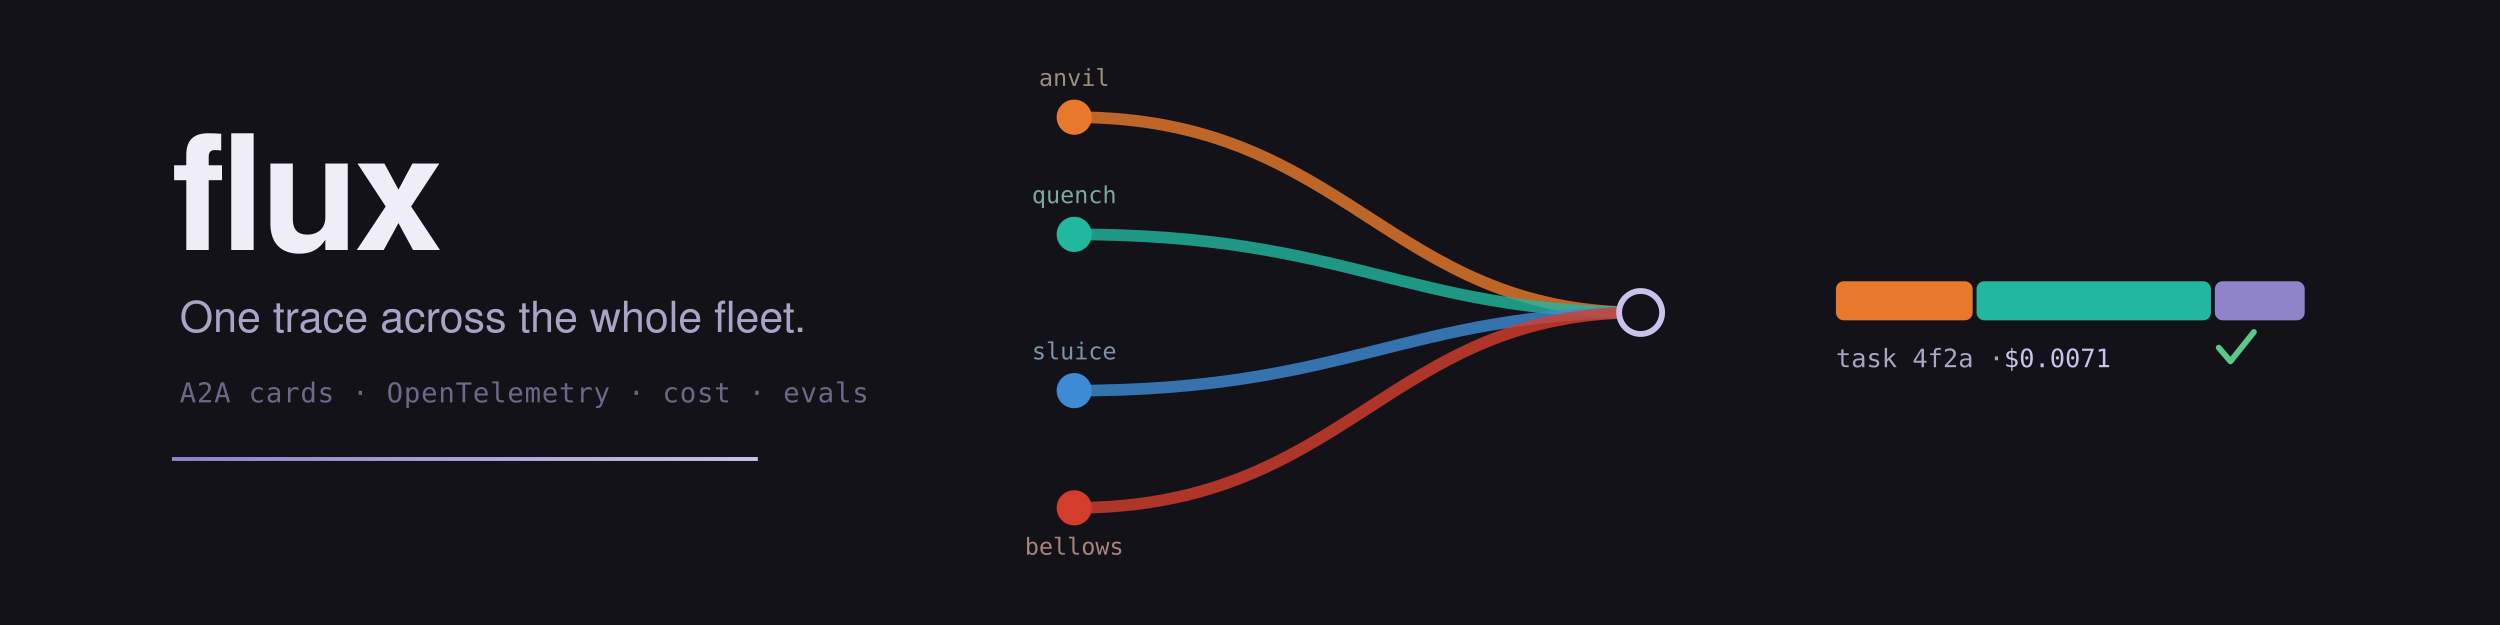
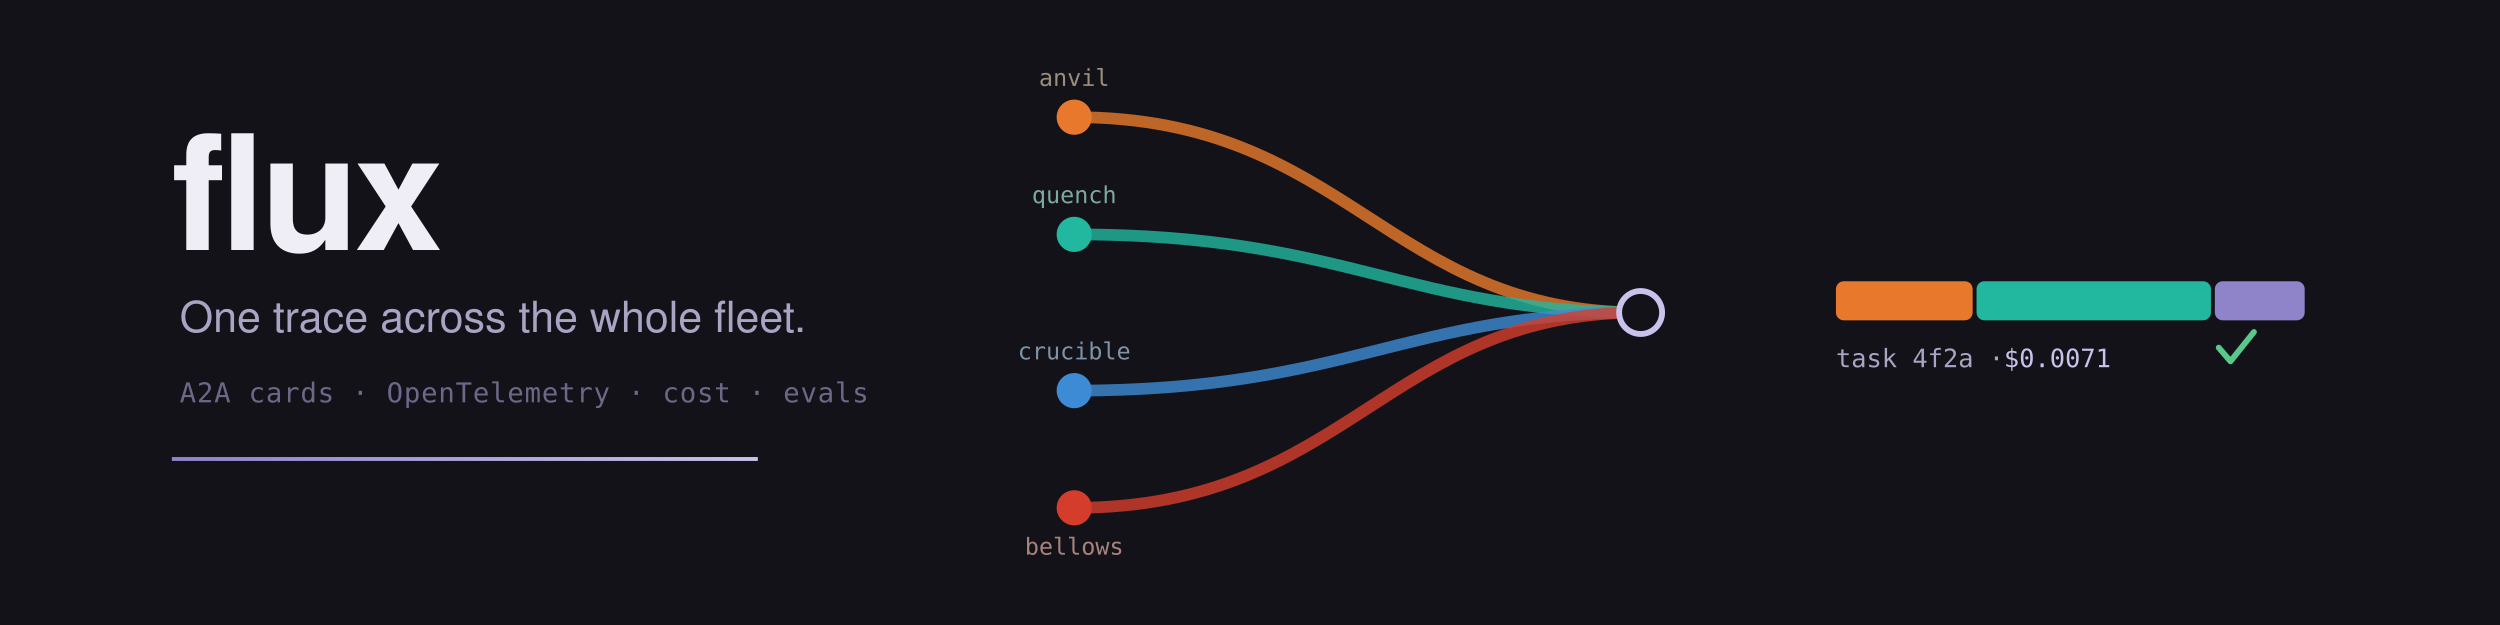
<svg xmlns="http://www.w3.org/2000/svg" width="1280" height="320" viewBox="0 0 1280 320" role="img" aria-label="flux - one trace across the whole fleet">
  <defs>
    <linearGradient id="fx-spine" x1="0" y1="0" x2="1" y2="0">
      <stop offset="0" stop-color="#8f83c9" />
      <stop offset="1" stop-color="#c9c2ec" />
    </linearGradient>
  </defs>
  <rect width="1280" height="320" fill="#131218" />
  <g transform="translate(88,0)">
    <text x="0" y="128" font-family="-apple-system,'Segoe UI',Helvetica,Arial,sans-serif" font-size="82" font-weight="800" letter-spacing="-2" fill="#efedf6">flux</text>
    <text x="4" y="170" font-family="-apple-system,'Segoe UI',Helvetica,Arial,sans-serif" font-size="22" fill="#a9a3c4">One trace across the whole fleet.</text>
    <text x="4" y="206" font-family="ui-monospace,'SF Mono',Menlo,Consolas,monospace" font-size="14" fill="#6d6788" letter-spacing="0.4">A2A cards · OpenTelemetry · cost · evals</text>
  </g>
  <g transform="translate(510,0)" fill="none" stroke-linecap="round">
    <path d="M40 60  C 180 60  200 160 330 160" stroke="#e8792c" stroke-width="6" opacity="0.8" />
    <path d="M40 120 C 180 120 210 160 330 160" stroke="#22b8a0" stroke-width="6" opacity="0.8" />
    <path d="M40 200 C 180 200 210 160 330 160" stroke="#3d8bd4" stroke-width="6" opacity="0.8" />
    <path d="M40 260 C 180 260 200 160 330 160" stroke="#d43d2c" stroke-width="6" opacity="0.8" />
    <circle cx="330" cy="160" r="11" fill="#131218" stroke="#c9c2ec" stroke-width="3" />
    <path d="M341 160 H470" stroke="url(#fx-spine)" stroke-width="7" />
  </g>
  <g transform="translate(510,0)" font-family="ui-monospace,'SF Mono',Menlo,Consolas,monospace" font-size="12" text-anchor="middle">
    <g transform="translate(0,60)">
      <circle cx="40" cy="0" r="9" fill="#e8792c" />
      <text x="40" y="-16" fill="#9a8f7e">anvil</text>
    </g>
    <g transform="translate(0,120)">
      <circle cx="40" cy="0" r="9" fill="#22b8a0" />
      <text x="40" y="-16" fill="#7ea8a2">quench</text>
    </g>
    <g transform="translate(0,200)">
      <circle cx="40" cy="0" r="9" fill="#3d8bd4" />
-       <text x="40" y="-16" fill="#7e93a8">sluice</text>
+       <text x="40" y="-16" fill="#7e93a8">crucible</text>
    </g>
    <g transform="translate(0,260)">
      <circle cx="40" cy="0" r="9" fill="#d43d2c" />
      <text x="40" y="24" fill="#a8837e">bellows</text>
    </g>
  </g>
  <g transform="translate(940,144)" font-family="ui-monospace,'SF Mono',Menlo,Consolas,monospace">
    <rect x="0" y="0" width="70" height="20" rx="4" fill="#e8792c" />
    <rect x="72" y="0" width="120" height="20" rx="4" fill="#22b8a0" />
    <rect x="194" y="0" width="46" height="20" rx="4" fill="#8f83c9" />
    <text x="0" y="44" font-size="13" fill="#a9a3c4">task 4f2a · </text>
    <text x="86" y="44" font-size="13" fill="#c9c2ec">$0.0071</text>
    <path d="M196 34 l6 7 12 -15" fill="none" stroke="#57c98a" stroke-width="3" stroke-linecap="round" stroke-linejoin="round" />
  </g>
  <rect x="88" y="234" width="300" height="2" fill="url(#fx-spine)" />
</svg>
